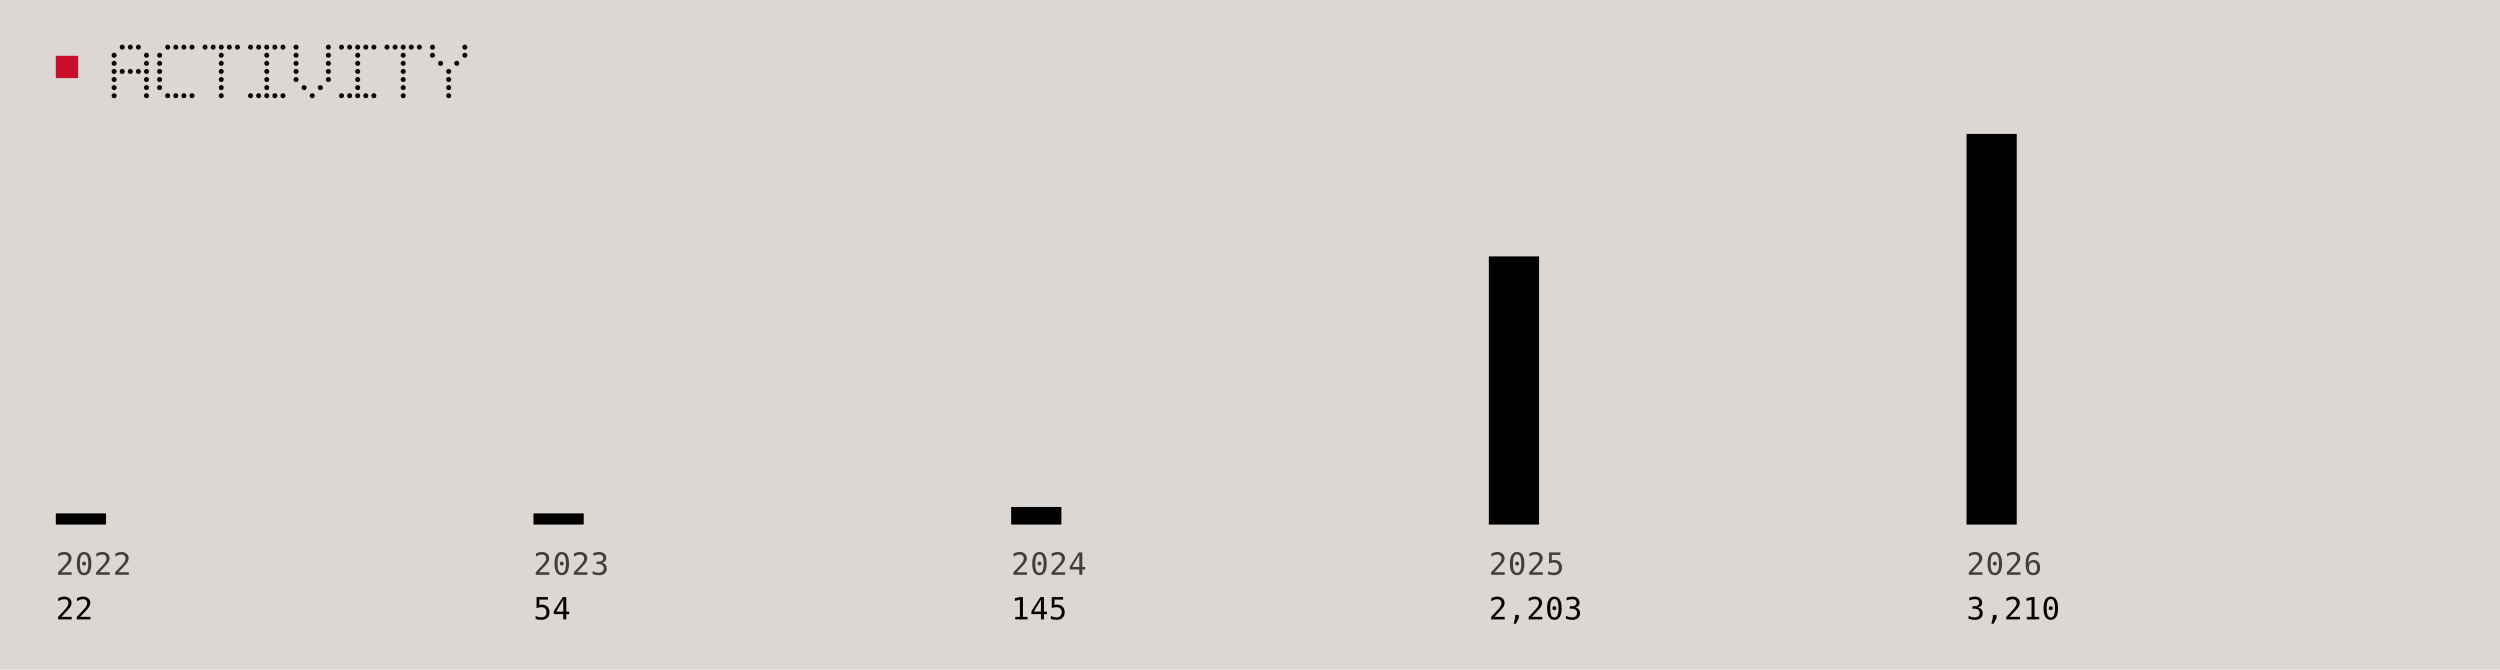
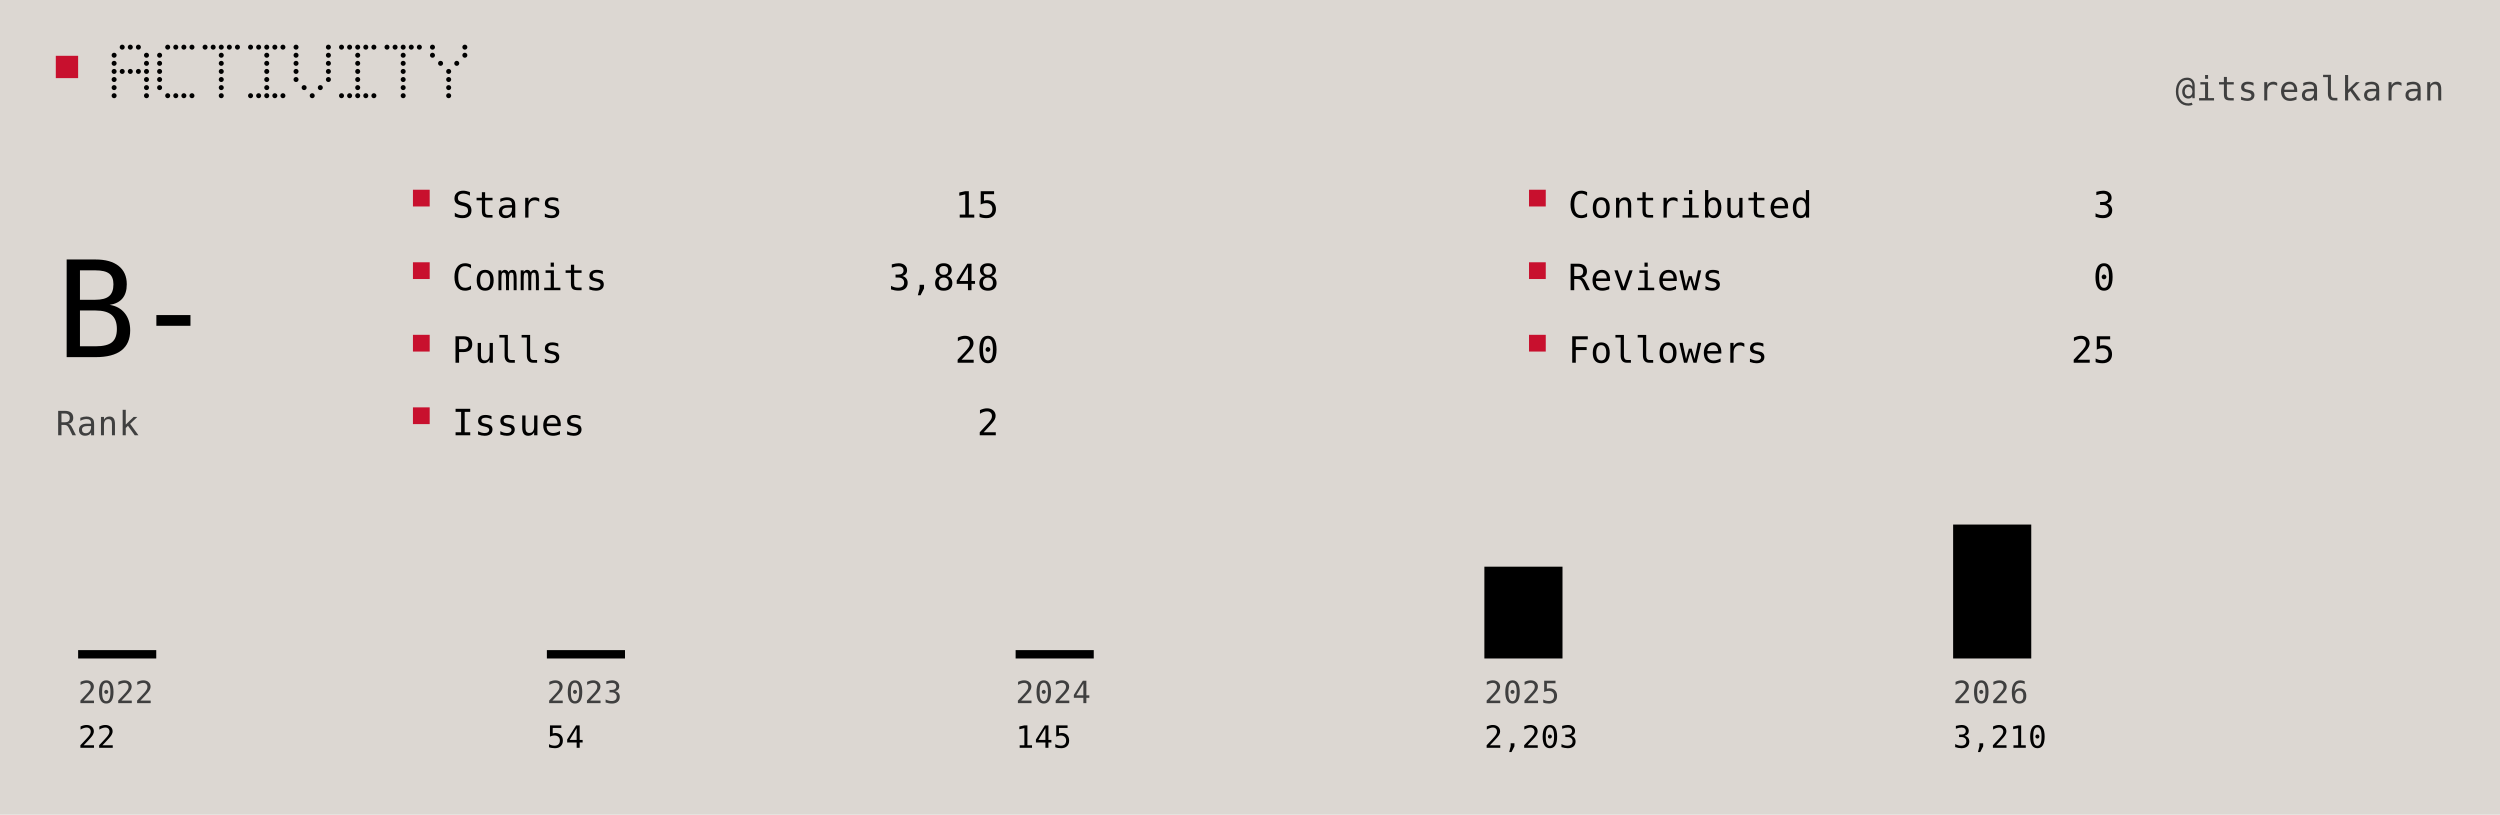
- <svg xmlns="http://www.w3.org/2000/svg" width="896" height="240" viewBox="0 0 896 240" role="img">
-   <rect width="896" height="240" fill="#DCD7D2" />
+ <svg xmlns="http://www.w3.org/2000/svg" width="896" height="292" viewBox="0 0 896 292" role="img">
+   <rect width="896" height="292" fill="#DCD7D2" />
  <rect x="20" y="20" width="8" height="8" fill="#C8102E" />
  <circle cx="43.8" cy="16.9" r="0.90" fill="#000000" />
  <circle cx="46.7" cy="16.9" r="0.90" fill="#000000" />
  <circle cx="49.6" cy="16.9" r="0.90" fill="#000000" />
  <circle cx="40.9" cy="19.8" r="0.90" fill="#000000" />
  <circle cx="52.5" cy="19.8" r="0.90" fill="#000000" />
  <circle cx="40.9" cy="22.7" r="0.90" fill="#000000" />
  <circle cx="52.5" cy="22.7" r="0.90" fill="#000000" />
  <circle cx="40.9" cy="25.6" r="0.90" fill="#000000" />
  <circle cx="43.8" cy="25.6" r="0.90" fill="#000000" />
  <circle cx="46.7" cy="25.6" r="0.90" fill="#000000" />
  <circle cx="49.6" cy="25.6" r="0.90" fill="#000000" />
  <circle cx="52.5" cy="25.6" r="0.90" fill="#000000" />
  <circle cx="40.9" cy="28.5" r="0.90" fill="#000000" />
  <circle cx="52.5" cy="28.5" r="0.90" fill="#000000" />
  <circle cx="40.9" cy="31.4" r="0.90" fill="#000000" />
  <circle cx="52.5" cy="31.4" r="0.90" fill="#000000" />
  <circle cx="40.9" cy="34.3" r="0.90" fill="#000000" />
  <circle cx="52.5" cy="34.3" r="0.90" fill="#000000" />
  <circle cx="60.1" cy="16.9" r="0.90" fill="#000000" />
  <circle cx="63.0" cy="16.9" r="0.90" fill="#000000" />
  <circle cx="65.9" cy="16.9" r="0.90" fill="#000000" />
  <circle cx="68.8" cy="16.9" r="0.90" fill="#000000" />
  <circle cx="57.2" cy="19.8" r="0.90" fill="#000000" />
  <circle cx="57.2" cy="22.7" r="0.90" fill="#000000" />
  <circle cx="57.2" cy="25.6" r="0.90" fill="#000000" />
  <circle cx="57.2" cy="28.5" r="0.90" fill="#000000" />
  <circle cx="57.2" cy="31.4" r="0.90" fill="#000000" />
  <circle cx="60.1" cy="34.3" r="0.90" fill="#000000" />
  <circle cx="63.0" cy="34.3" r="0.90" fill="#000000" />
  <circle cx="65.9" cy="34.3" r="0.90" fill="#000000" />
  <circle cx="68.8" cy="34.3" r="0.90" fill="#000000" />
  <circle cx="73.5" cy="16.9" r="0.90" fill="#000000" />
  <circle cx="76.4" cy="16.9" r="0.90" fill="#000000" />
  <circle cx="79.3" cy="16.9" r="0.90" fill="#000000" />
  <circle cx="82.2" cy="16.9" r="0.90" fill="#000000" />
  <circle cx="85.1" cy="16.9" r="0.90" fill="#000000" />
  <circle cx="79.3" cy="19.8" r="0.90" fill="#000000" />
  <circle cx="79.3" cy="22.7" r="0.90" fill="#000000" />
  <circle cx="79.3" cy="25.6" r="0.90" fill="#000000" />
  <circle cx="79.3" cy="28.5" r="0.90" fill="#000000" />
  <circle cx="79.3" cy="31.4" r="0.90" fill="#000000" />
  <circle cx="79.3" cy="34.3" r="0.90" fill="#000000" />
  <circle cx="89.8" cy="16.9" r="0.90" fill="#000000" />
  <circle cx="92.7" cy="16.9" r="0.90" fill="#000000" />
  <circle cx="95.6" cy="16.9" r="0.90" fill="#000000" />
  <circle cx="98.5" cy="16.9" r="0.90" fill="#000000" />
  <circle cx="101.4" cy="16.9" r="0.90" fill="#000000" />
  <circle cx="95.6" cy="19.8" r="0.90" fill="#000000" />
  <circle cx="95.6" cy="22.7" r="0.90" fill="#000000" />
  <circle cx="95.6" cy="25.6" r="0.90" fill="#000000" />
  <circle cx="95.6" cy="28.5" r="0.90" fill="#000000" />
  <circle cx="95.6" cy="31.4" r="0.90" fill="#000000" />
  <circle cx="89.8" cy="34.3" r="0.90" fill="#000000" />
  <circle cx="92.7" cy="34.3" r="0.90" fill="#000000" />
  <circle cx="95.6" cy="34.3" r="0.90" fill="#000000" />
  <circle cx="98.5" cy="34.3" r="0.90" fill="#000000" />
  <circle cx="101.4" cy="34.3" r="0.90" fill="#000000" />
  <circle cx="106.1" cy="16.9" r="0.90" fill="#000000" />
  <circle cx="117.7" cy="16.9" r="0.90" fill="#000000" />
  <circle cx="106.1" cy="19.8" r="0.90" fill="#000000" />
  <circle cx="117.7" cy="19.8" r="0.90" fill="#000000" />
  <circle cx="106.1" cy="22.7" r="0.90" fill="#000000" />
  <circle cx="117.7" cy="22.7" r="0.90" fill="#000000" />
  <circle cx="106.1" cy="25.6" r="0.90" fill="#000000" />
  <circle cx="117.7" cy="25.6" r="0.90" fill="#000000" />
  <circle cx="106.1" cy="28.5" r="0.90" fill="#000000" />
  <circle cx="117.7" cy="28.5" r="0.90" fill="#000000" />
  <circle cx="109.0" cy="31.4" r="0.90" fill="#000000" />
  <circle cx="114.8" cy="31.4" r="0.90" fill="#000000" />
  <circle cx="111.9" cy="34.3" r="0.90" fill="#000000" />
  <circle cx="122.4" cy="16.9" r="0.90" fill="#000000" />
  <circle cx="125.3" cy="16.9" r="0.90" fill="#000000" />
  <circle cx="128.2" cy="16.9" r="0.90" fill="#000000" />
  <circle cx="131.1" cy="16.9" r="0.90" fill="#000000" />
  <circle cx="134.0" cy="16.9" r="0.90" fill="#000000" />
  <circle cx="128.2" cy="19.8" r="0.90" fill="#000000" />
  <circle cx="128.2" cy="22.7" r="0.90" fill="#000000" />
  <circle cx="128.2" cy="25.6" r="0.90" fill="#000000" />
  <circle cx="128.2" cy="28.5" r="0.90" fill="#000000" />
  <circle cx="128.2" cy="31.4" r="0.90" fill="#000000" />
  <circle cx="122.4" cy="34.3" r="0.90" fill="#000000" />
  <circle cx="125.3" cy="34.3" r="0.90" fill="#000000" />
  <circle cx="128.2" cy="34.3" r="0.90" fill="#000000" />
  <circle cx="131.1" cy="34.3" r="0.90" fill="#000000" />
  <circle cx="134.0" cy="34.3" r="0.90" fill="#000000" />
  <circle cx="138.7" cy="16.9" r="0.90" fill="#000000" />
  <circle cx="141.6" cy="16.9" r="0.90" fill="#000000" />
  <circle cx="144.5" cy="16.9" r="0.90" fill="#000000" />
  <circle cx="147.4" cy="16.9" r="0.90" fill="#000000" />
  <circle cx="150.3" cy="16.9" r="0.90" fill="#000000" />
  <circle cx="144.5" cy="19.8" r="0.90" fill="#000000" />
  <circle cx="144.5" cy="22.7" r="0.90" fill="#000000" />
  <circle cx="144.5" cy="25.6" r="0.90" fill="#000000" />
  <circle cx="144.5" cy="28.5" r="0.90" fill="#000000" />
  <circle cx="144.5" cy="31.4" r="0.90" fill="#000000" />
  <circle cx="144.5" cy="34.3" r="0.90" fill="#000000" />
  <circle cx="155.0" cy="16.9" r="0.90" fill="#000000" />
  <circle cx="166.6" cy="16.9" r="0.90" fill="#000000" />
  <circle cx="155.0" cy="19.8" r="0.90" fill="#000000" />
  <circle cx="166.6" cy="19.8" r="0.90" fill="#000000" />
  <circle cx="157.9" cy="22.7" r="0.90" fill="#000000" />
  <circle cx="163.7" cy="22.7" r="0.90" fill="#000000" />
  <circle cx="160.8" cy="25.6" r="0.90" fill="#000000" />
  <circle cx="160.8" cy="28.5" r="0.90" fill="#000000" />
  <circle cx="160.8" cy="31.4" r="0.90" fill="#000000" />
  <circle cx="160.8" cy="34.3" r="0.90" fill="#000000" />
-   <rect x="20.0" y="184.0" width="18" height="4.0" fill="#000000" />
-   <text x="20.0" y="206" fill="#3F3F3F" font-family="ui-monospace, Geist Mono, monospace" font-size="11" letter-spacing="0.2" dominant-baseline="auto">2022</text>
-   <text x="20.0" y="222" fill="#000000" font-family="ui-monospace, Geist Mono, monospace" font-size="11" letter-spacing="0.1" dominant-baseline="auto">22</text>
-   <rect x="191.2" y="184.0" width="18" height="4.0" fill="#000000" />
-   <text x="191.2" y="206" fill="#3F3F3F" font-family="ui-monospace, Geist Mono, monospace" font-size="11" letter-spacing="0.2" dominant-baseline="auto">2023</text>
-   <text x="191.2" y="222" fill="#000000" font-family="ui-monospace, Geist Mono, monospace" font-size="11" letter-spacing="0.1" dominant-baseline="auto">54</text>
-   <rect x="362.4" y="181.7" width="18" height="6.3" fill="#000000" />
-   <text x="362.4" y="206" fill="#3F3F3F" font-family="ui-monospace, Geist Mono, monospace" font-size="11" letter-spacing="0.2" dominant-baseline="auto">2024</text>
-   <text x="362.4" y="222" fill="#000000" font-family="ui-monospace, Geist Mono, monospace" font-size="11" letter-spacing="0.1" dominant-baseline="auto">145</text>
-   <rect x="533.6" y="91.9" width="18" height="96.1" fill="#000000" />
-   <text x="533.6" y="206" fill="#3F3F3F" font-family="ui-monospace, Geist Mono, monospace" font-size="11" letter-spacing="0.2" dominant-baseline="auto">2025</text>
-   <text x="533.6" y="222" fill="#000000" font-family="ui-monospace, Geist Mono, monospace" font-size="11" letter-spacing="0.1" dominant-baseline="auto">2,203</text>
-   <rect x="704.8" y="48.0" width="18" height="140.0" fill="#000000" />
-   <text x="704.8" y="206" fill="#3F3F3F" font-family="ui-monospace, Geist Mono, monospace" font-size="11" letter-spacing="0.2" dominant-baseline="auto">2026</text>
-   <text x="704.8" y="222" fill="#000000" font-family="ui-monospace, Geist Mono, monospace" font-size="11" letter-spacing="0.1" dominant-baseline="auto">3,210</text>
+   <text x="876" y="36" fill="#3F3F3F" text-anchor="end" font-family="ui-monospace, Geist Mono, monospace" font-size="12" letter-spacing="0.2" dominant-baseline="auto">@itsrealkaran</text>
+   <text x="20" y="128" fill="#000000" text-anchor="start" font-family="ui-monospace, Geist Mono, monospace" font-size="48" letter-spacing="-1.2" dominant-baseline="auto">B-</text>
+   <text x="20" y="156" fill="#3F3F3F" text-anchor="start" font-family="ui-monospace, Geist Mono, monospace" font-size="12" letter-spacing="0.3" dominant-baseline="auto">Rank</text>
+   <rect x="148" y="68" width="6" height="6" fill="#C8102E" />
+   <text x="162" y="78" fill="#000000" text-anchor="start" font-family="ui-monospace, Geist Mono, monospace" font-size="13" letter-spacing="0.15" dominant-baseline="auto">Stars</text>
+   <text x="358" y="78" fill="#000000" text-anchor="end" font-family="ui-monospace, Geist Mono, monospace" font-size="13" letter-spacing="0.1" dominant-baseline="auto">15</text>
+   <rect x="148" y="94" width="6" height="6" fill="#C8102E" />
+   <text x="162" y="104" fill="#000000" text-anchor="start" font-family="ui-monospace, Geist Mono, monospace" font-size="13" letter-spacing="0.15" dominant-baseline="auto">Commits</text>
+   <text x="358" y="104" fill="#000000" text-anchor="end" font-family="ui-monospace, Geist Mono, monospace" font-size="13" letter-spacing="0.1" dominant-baseline="auto">3,848</text>
+   <rect x="148" y="120" width="6" height="6" fill="#C8102E" />
+   <text x="162" y="130" fill="#000000" text-anchor="start" font-family="ui-monospace, Geist Mono, monospace" font-size="13" letter-spacing="0.15" dominant-baseline="auto">Pulls</text>
+   <text x="358" y="130" fill="#000000" text-anchor="end" font-family="ui-monospace, Geist Mono, monospace" font-size="13" letter-spacing="0.1" dominant-baseline="auto">20</text>
+   <rect x="148" y="146" width="6" height="6" fill="#C8102E" />
+   <text x="162" y="156" fill="#000000" text-anchor="start" font-family="ui-monospace, Geist Mono, monospace" font-size="13" letter-spacing="0.15" dominant-baseline="auto">Issues</text>
+   <text x="358" y="156" fill="#000000" text-anchor="end" font-family="ui-monospace, Geist Mono, monospace" font-size="13" letter-spacing="0.1" dominant-baseline="auto">2</text>
+   <rect x="548" y="68" width="6" height="6" fill="#C8102E" />
+   <text x="562" y="78" fill="#000000" text-anchor="start" font-family="ui-monospace, Geist Mono, monospace" font-size="13" letter-spacing="0.15" dominant-baseline="auto">Contributed</text>
+   <text x="758" y="78" fill="#000000" text-anchor="end" font-family="ui-monospace, Geist Mono, monospace" font-size="13" letter-spacing="0.1" dominant-baseline="auto">3</text>
+   <rect x="548" y="94" width="6" height="6" fill="#C8102E" />
+   <text x="562" y="104" fill="#000000" text-anchor="start" font-family="ui-monospace, Geist Mono, monospace" font-size="13" letter-spacing="0.15" dominant-baseline="auto">Reviews</text>
+   <text x="758" y="104" fill="#000000" text-anchor="end" font-family="ui-monospace, Geist Mono, monospace" font-size="13" letter-spacing="0.1" dominant-baseline="auto">0</text>
+   <rect x="548" y="120" width="6" height="6" fill="#C8102E" />
+   <text x="562" y="130" fill="#000000" text-anchor="start" font-family="ui-monospace, Geist Mono, monospace" font-size="13" letter-spacing="0.15" dominant-baseline="auto">Followers</text>
+   <text x="758" y="130" fill="#000000" text-anchor="end" font-family="ui-monospace, Geist Mono, monospace" font-size="13" letter-spacing="0.1" dominant-baseline="auto">25</text>
+   <rect x="28.0" y="233.0" width="28" height="3.0" fill="#000000" />
+   <text x="28.0" y="252" fill="#3F3F3F" text-anchor="start" font-family="ui-monospace, Geist Mono, monospace" font-size="11" letter-spacing="0.15" dominant-baseline="auto">2022</text>
+   <text x="28.0" y="268" fill="#000000" text-anchor="start" font-family="ui-monospace, Geist Mono, monospace" font-size="11" letter-spacing="0.1" dominant-baseline="auto">22</text>
+   <rect x="196.0" y="233.0" width="28" height="3.0" fill="#000000" />
+   <text x="196.0" y="252" fill="#3F3F3F" text-anchor="start" font-family="ui-monospace, Geist Mono, monospace" font-size="11" letter-spacing="0.15" dominant-baseline="auto">2023</text>
+   <text x="196.0" y="268" fill="#000000" text-anchor="start" font-family="ui-monospace, Geist Mono, monospace" font-size="11" letter-spacing="0.1" dominant-baseline="auto">54</text>
+   <rect x="364.0" y="233.0" width="28" height="3.0" fill="#000000" />
+   <text x="364.0" y="252" fill="#3F3F3F" text-anchor="start" font-family="ui-monospace, Geist Mono, monospace" font-size="11" letter-spacing="0.15" dominant-baseline="auto">2024</text>
+   <text x="364.0" y="268" fill="#000000" text-anchor="start" font-family="ui-monospace, Geist Mono, monospace" font-size="11" letter-spacing="0.1" dominant-baseline="auto">145</text>
+   <rect x="532.0" y="203.1" width="28" height="32.9" fill="#000000" />
+   <text x="532.0" y="252" fill="#3F3F3F" text-anchor="start" font-family="ui-monospace, Geist Mono, monospace" font-size="11" letter-spacing="0.15" dominant-baseline="auto">2025</text>
+   <text x="532.0" y="268" fill="#000000" text-anchor="start" font-family="ui-monospace, Geist Mono, monospace" font-size="11" letter-spacing="0.1" dominant-baseline="auto">2,203</text>
+   <rect x="700.0" y="188.0" width="28" height="48.0" fill="#000000" />
+   <text x="700.0" y="252" fill="#3F3F3F" text-anchor="start" font-family="ui-monospace, Geist Mono, monospace" font-size="11" letter-spacing="0.15" dominant-baseline="auto">2026</text>
+   <text x="700.0" y="268" fill="#000000" text-anchor="start" font-family="ui-monospace, Geist Mono, monospace" font-size="11" letter-spacing="0.1" dominant-baseline="auto">3,210</text>
</svg>
